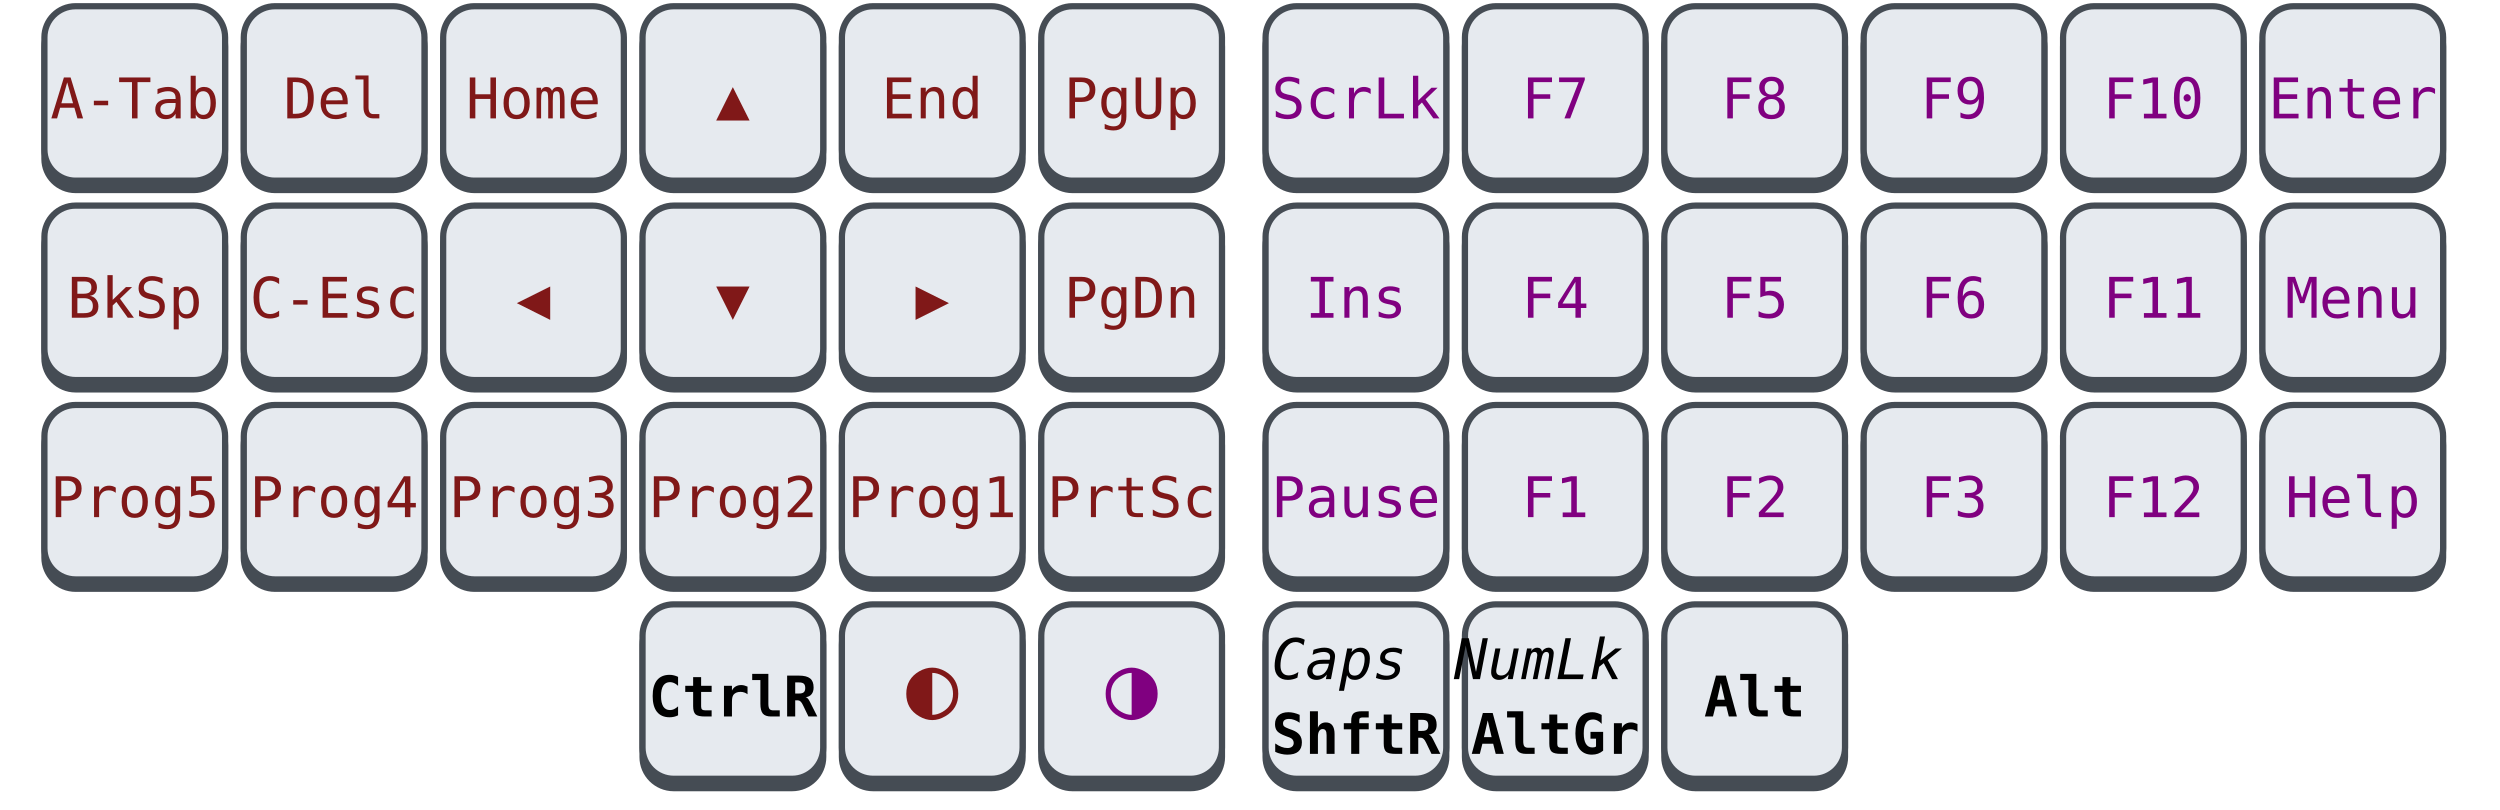
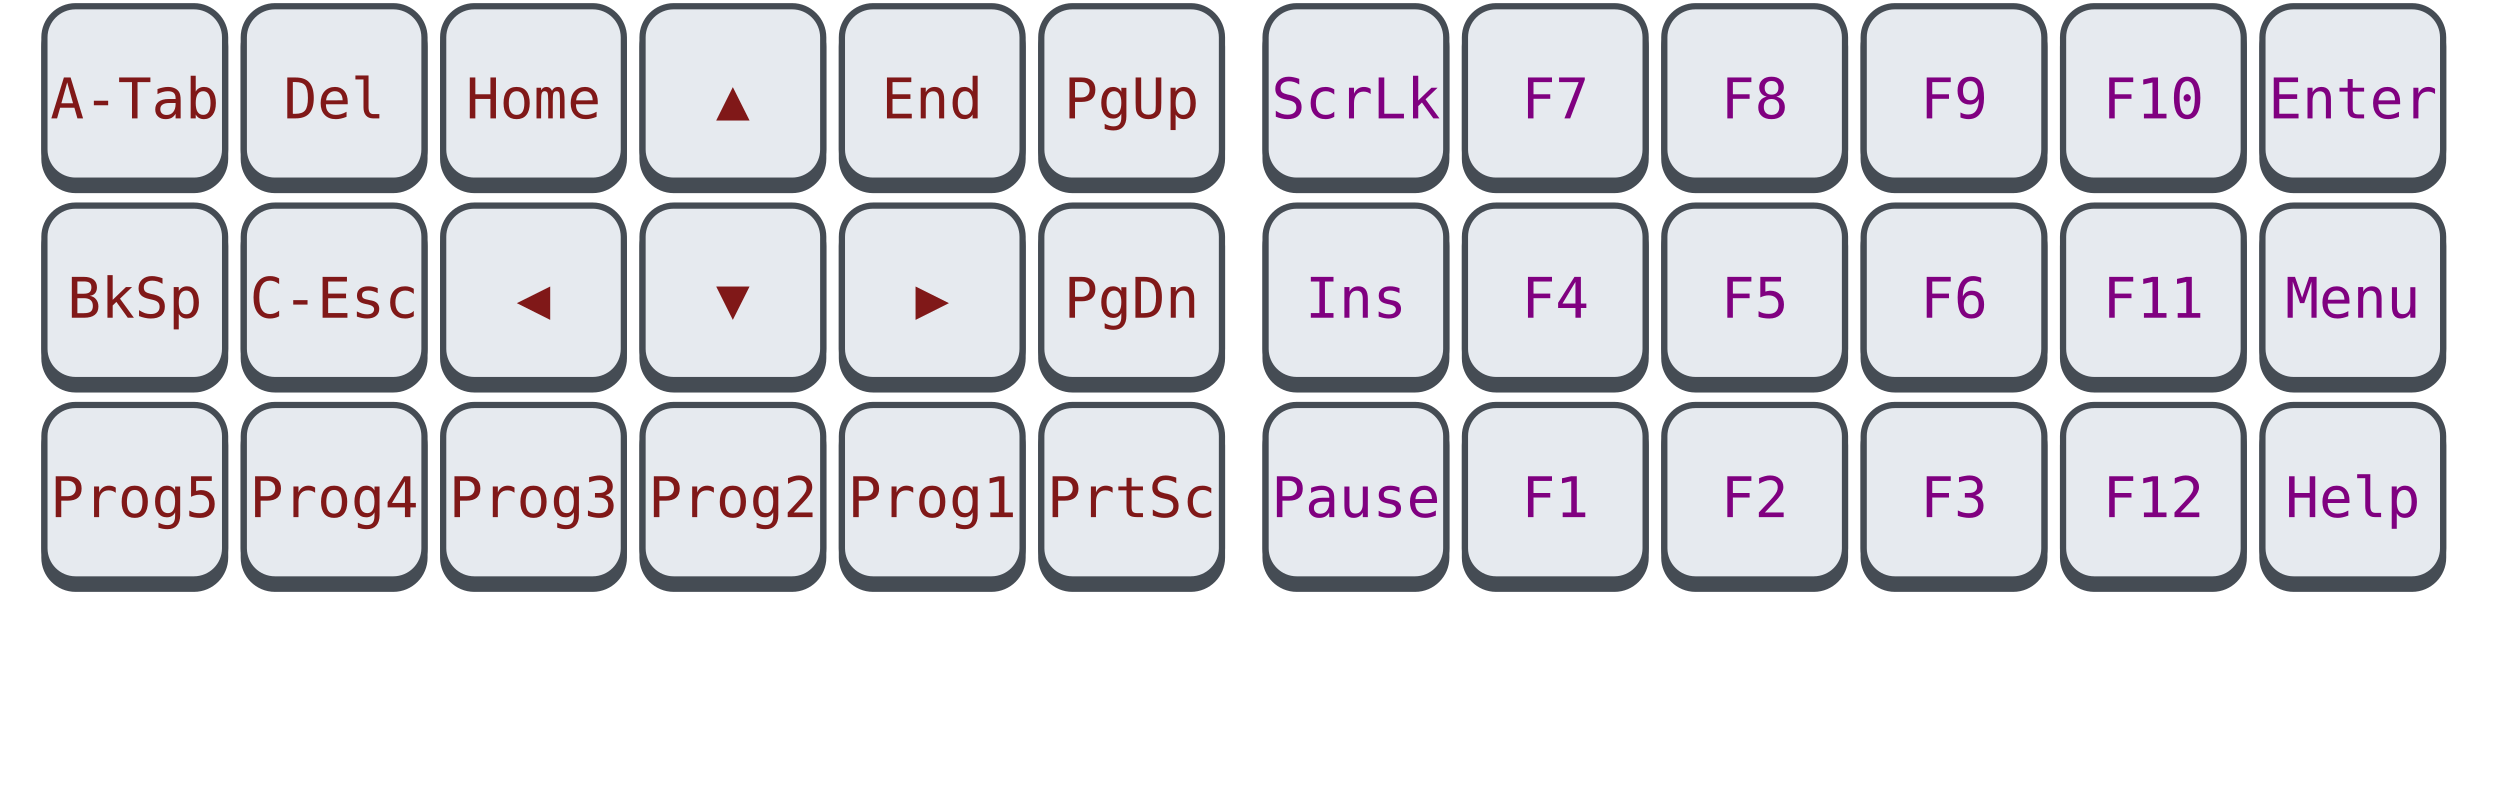
<svg xmlns="http://www.w3.org/2000/svg" width="784" height="254" version="1.1" viewBox="-1 -1 390 130">
  <defs>
    <style type="text/css">
text { font-size: 9px; text-anchor: middle; font-family: monospace; }
.mod { font-weight: bold; }
.dbl { font-style: italic; }
.c0 { transform: translate(15px, 0); }
.c1 { transform: translate(47px, 0); }
.c2 { transform: translate(79px, 0); }
.c3 { transform: translate(111px, 0); }
.c4 { transform: translate(143px, 0); }
.c5 { transform: translate(175px, 0); }
.r0 { transform: translate(0, 18px); }
.r1 { transform: translate(0, 50px); }
.r2 { transform: translate(0, 82px); }
.r3 { transform: translate(0, 114px); }
.tiny { font-size: 7px; }
.tiny text { font-size: 7px; }
.big {
  font-size: 14px;
}

.active rect {
  stroke: "#E6EAEF";
  fill: "#454C54";
}
.navsuper {
  fill: #801818;
}
.superfn {
  fill: #800080;
}

</style>
    <g id="key">
      <rect width="29" height="28" ry="5" x="0.5" y="1.5" fill="#454C54" stroke="#454C54" stroke-width="1px" />
      <rect width="29" height="28" ry="5" x="0.5" fill="#E6EAEF" stroke="#454C54" stroke-width="1px" />
    </g>
    <g id="3x1">
      <use href="#key" x="0" y="0" />
      <use href="#key" x="32" y="0" />
      <use href="#key" x="64" y="0" />
    </g>
    <g id="6x1">
      <use href="#3x1" x="0" y="0" />
      <use href="#3x1" x="96" y="0" />
    </g>
    <g id="left">
      <use href="#6x1" x="0" y="0" />
      <use href="#6x1" x="0" y="32" />
      <use href="#6x1" x="0" y="64" />
-       <use href="#key" x="96" y="96" />
-       <use href="#key" x="128" y="96" />
-       <use href="#key" x="160" y="96" />
    </g>
    <g id="right">
      <use href="#6x1" x="0" y="0" />
      <use href="#6x1" x="0" y="32" />
      <use href="#6x1" x="0" y="64" />
-       <use href="#key" x="0" y="96" />
-       <use href="#key" x="32" y="96" />
-       <use href="#key" x="64" y="96" />
    </g>
  </defs>
  <g class="kb" id="left-keyboard">
    <use href="#left" />
    <g class="r0 navsuper">
      <text class="c0">A-Tab</text>
      <text class="c1">Del</text>
      <text class="c2">Home</text>
      <text class="c3">▲</text>
      <text class="c4">End</text>
      <text class="c5">PgUp</text>
    </g>
    <g class="r1 navsuper">
      <text class="c0">BkSp</text>
      <text class="c1">C-Esc</text>
      <text class="c2">◀</text>
      <text class="c3">▼</text>
      <text class="c4">▶</text>
      <text class="c5">PgDn</text>
    </g>
    <g class="r2 navsuper">
      <text class="c0">Prog5</text>
      <text class="c1">Prog4</text>
      <text class="c2">Prog3</text>
      <text class="c3">Prog2</text>
      <text class="c4">Prog1</text>
      <text class="c5">PrtSc</text>
    </g>
-     <g class="r3">
-       <text class="c3 mod">CtrlR</text>
-       <text class="c4 big mod navsuper">◐</text>
-       <text class="c5 big mod superfn">◑</text>
-     </g>
  </g>
  <g class="kb" id="right-keyboard" transform="translate(196, 0)">
    <use href="#right" />
    <g class="r0 superfn">
      <text class="c0">ScrLk</text>
      <text class="c1">F7</text>
      <text class="c2">F8</text>
      <text class="c3">F9</text>
      <text class="c4">F10</text>
      <text class="c5">Enter</text>
    </g>
    <g class="r1 superfn">
      <text class="c0">Ins</text>
      <text class="c1">F4</text>
      <text class="c2">F5</text>
      <text class="c3">F6</text>
      <text class="c4">F11</text>
      <text class="c5">Menu</text>
    </g>
    <g class="r2 superfn">
      <text class="c0">Pause</text>
      <text class="c1">F1</text>
      <text class="c2">F2</text>
      <text class="c3">F3</text>
      <text class="c4">F12</text>
      <text class="c5">Help</text>
    </g>
-     <g class="r3">
-       <text class="c0">
-         <tspan x="0" y="-6" class="dbl">Caps</tspan>
-         <tspan x="0" y="6" class="mod">ShftR</tspan>
-       </text>
-       <text class="c1">
-         <tspan x="0" y="-6" class="dbl">NumLk</tspan>
-         <tspan x="0" y="6" class="mod">AltGr</tspan>
-       </text>
-       <text class="c2 mod">Alt</text>
-     </g>
  </g>
</svg>
